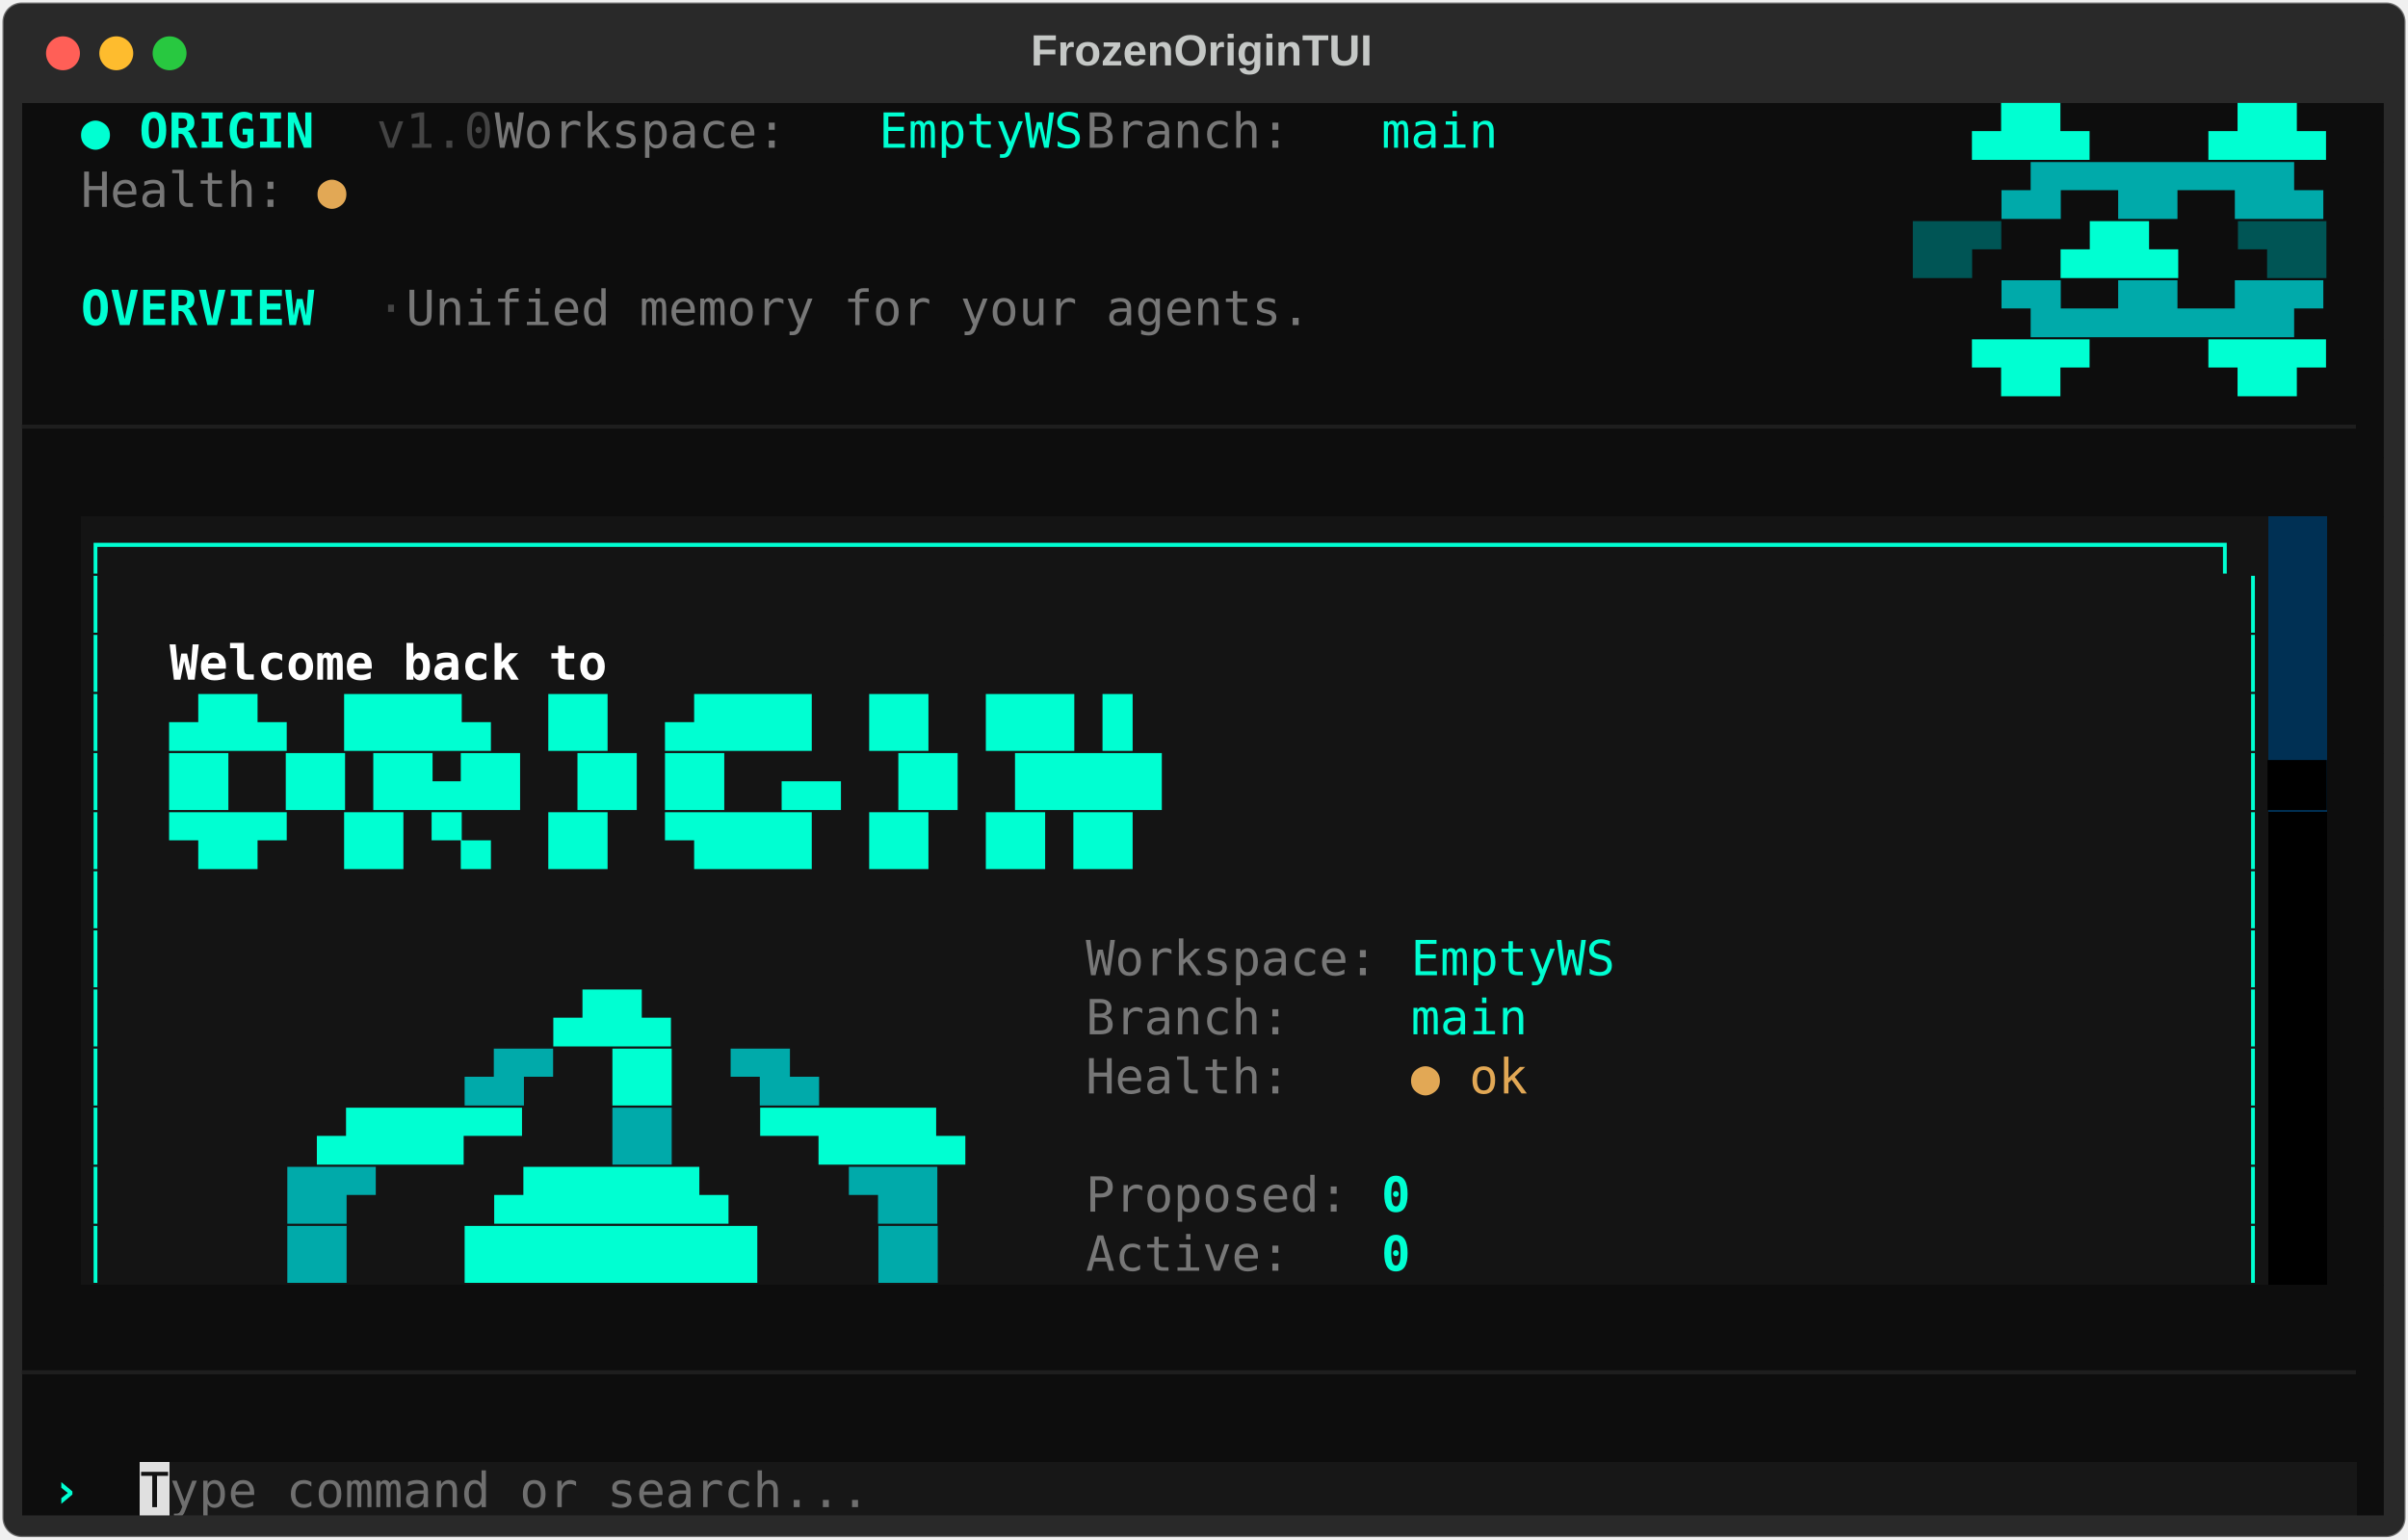
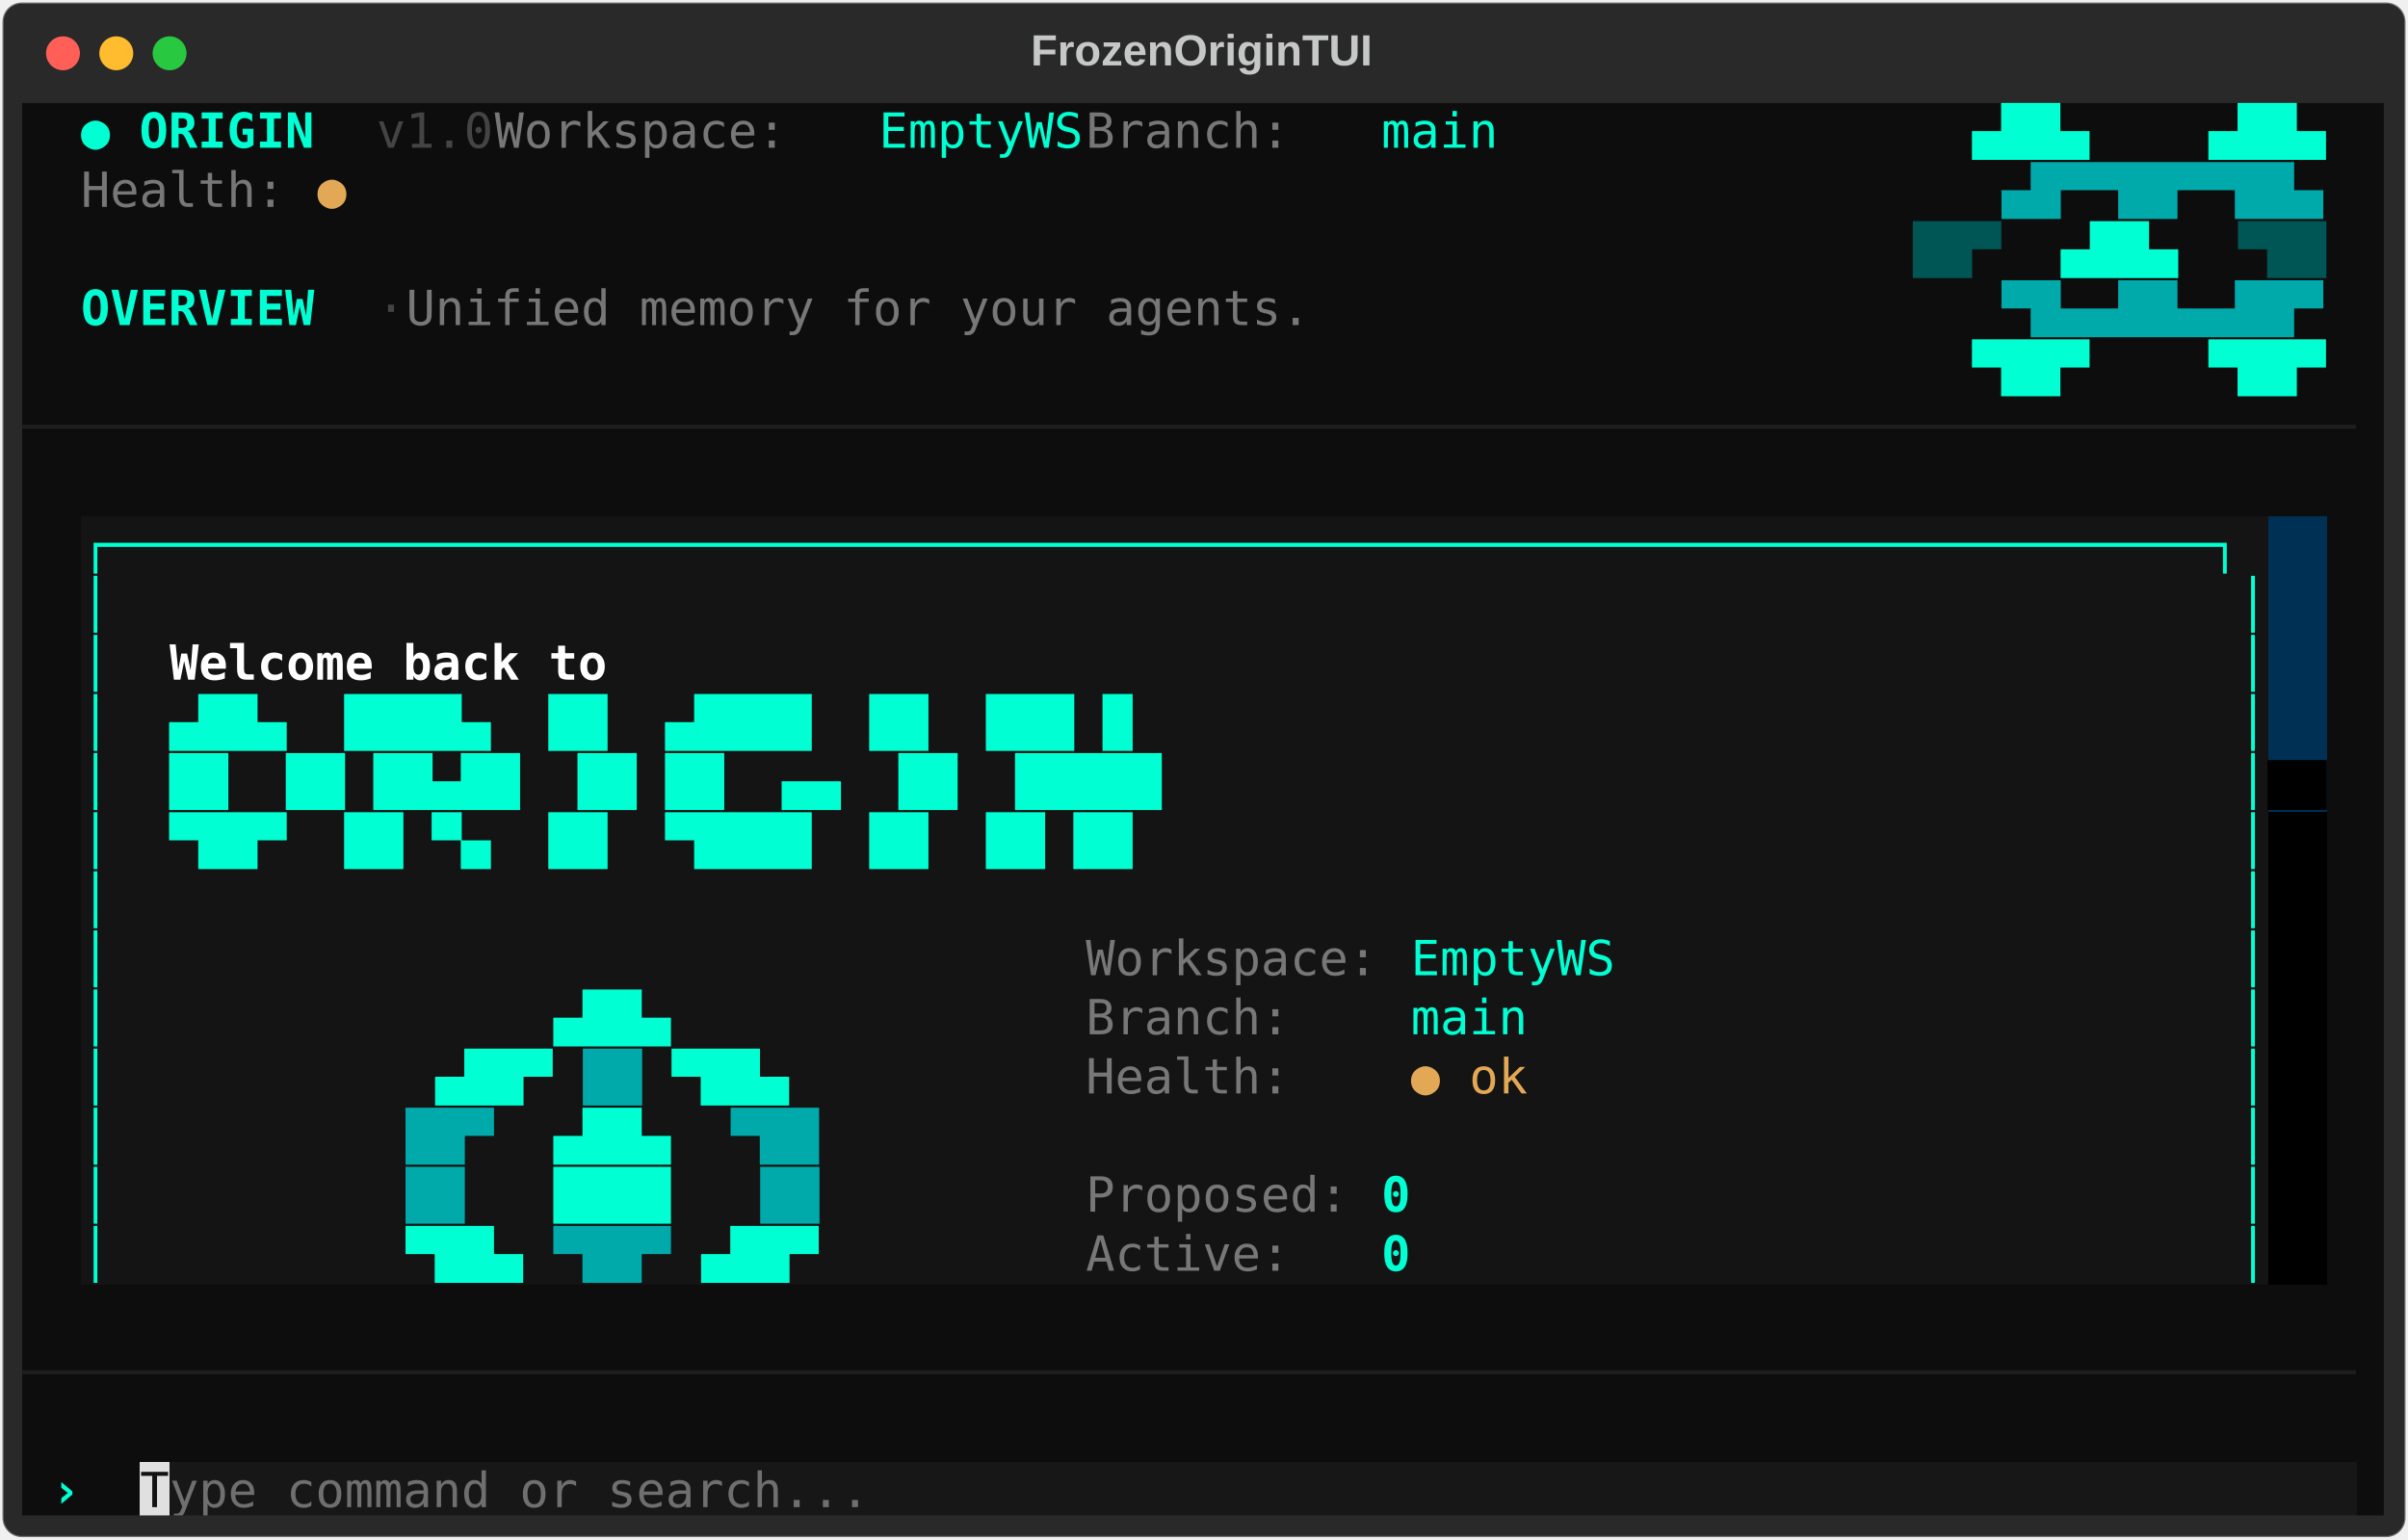
<svg xmlns="http://www.w3.org/2000/svg" class="rich-terminal" viewBox="0 0 994 635.6">
  <style>

    @font-face {
        font-family: "Fira Code";
        src: local("FiraCode-Regular"),
                url("https://cdnjs.cloudflare.com/ajax/libs/firacode/6.2.0/woff2/FiraCode-Regular.woff2") format("woff2"),
                url("https://cdnjs.cloudflare.com/ajax/libs/firacode/6.2.0/woff/FiraCode-Regular.woff") format("woff");
        font-style: normal;
        font-weight: 400;
    }
    @font-face {
        font-family: "Fira Code";
        src: local("FiraCode-Bold"),
                url("https://cdnjs.cloudflare.com/ajax/libs/firacode/6.2.0/woff2/FiraCode-Bold.woff2") format("woff2"),
                url("https://cdnjs.cloudflare.com/ajax/libs/firacode/6.2.0/woff/FiraCode-Bold.woff") format("woff");
        font-style: bold;
        font-weight: 700;
    }

    .terminal-matrix {
        font-family: Fira Code, monospace;
        font-size: 20px;
        line-height: 24.4px;
        font-variant-east-asian: full-width;
    }

    .terminal-title {
        font-size: 18px;
        font-weight: bold;
        font-family: arial;
    }

    .terminal-r1 { fill: #c5c8c6 }
.terminal-r2 { fill: #00ffd2;font-weight: bold }
.terminal-r3 { fill: #777777 }
.terminal-r4 { fill: #444444 }
.terminal-r5 { fill: #00ffd2 }
.terminal-r6 { fill: #e2a855 }
.terminal-r7 { fill: #00aaaa }
.terminal-r8 { fill: #005555 }
.terminal-r9 { fill: #1e1e1e }
.terminal-r10 { fill: #0d0d0d }
.terminal-r11 { fill: #ffffff;font-weight: bold }
.terminal-r12 { fill: #000000 }
.terminal-r13 { fill: #e0e0e0 }
.terminal-r14 { fill: #121212 }
.terminal-r15 { fill: #6f6f6f }
.terminal-r16 { fill: #ffffff }
    </style>
  <defs>
    <clipPath id="terminal-clip-terminal">
      <rect x="0" y="0" width="975.0" height="584.6" />
    </clipPath>
    <clipPath id="terminal-line-0">
      <rect x="0" y="1.5" width="976" height="24.65" />
    </clipPath>
    <clipPath id="terminal-line-1">
      <rect x="0" y="25.9" width="976" height="24.65" />
    </clipPath>
    <clipPath id="terminal-line-2">
      <rect x="0" y="50.3" width="976" height="24.65" />
    </clipPath>
    <clipPath id="terminal-line-3">
      <rect x="0" y="74.7" width="976" height="24.65" />
    </clipPath>
    <clipPath id="terminal-line-4">
      <rect x="0" y="99.1" width="976" height="24.65" />
    </clipPath>
    <clipPath id="terminal-line-5">
      <rect x="0" y="123.5" width="976" height="24.65" />
    </clipPath>
    <clipPath id="terminal-line-6">
      <rect x="0" y="147.9" width="976" height="24.65" />
    </clipPath>
    <clipPath id="terminal-line-7">
      <rect x="0" y="172.3" width="976" height="24.65" />
    </clipPath>
    <clipPath id="terminal-line-8">
      <rect x="0" y="196.7" width="976" height="24.65" />
    </clipPath>
    <clipPath id="terminal-line-9">
      <rect x="0" y="221.1" width="976" height="24.65" />
    </clipPath>
    <clipPath id="terminal-line-10">
      <rect x="0" y="245.5" width="976" height="24.65" />
    </clipPath>
    <clipPath id="terminal-line-11">
      <rect x="0" y="269.9" width="976" height="24.65" />
    </clipPath>
    <clipPath id="terminal-line-12">
      <rect x="0" y="294.3" width="976" height="24.65" />
    </clipPath>
    <clipPath id="terminal-line-13">
      <rect x="0" y="318.7" width="976" height="24.65" />
    </clipPath>
    <clipPath id="terminal-line-14">
      <rect x="0" y="343.1" width="976" height="24.65" />
    </clipPath>
    <clipPath id="terminal-line-15">
      <rect x="0" y="367.5" width="976" height="24.65" />
    </clipPath>
    <clipPath id="terminal-line-16">
      <rect x="0" y="391.9" width="976" height="24.65" />
    </clipPath>
    <clipPath id="terminal-line-17">
      <rect x="0" y="416.3" width="976" height="24.65" />
    </clipPath>
    <clipPath id="terminal-line-18">
      <rect x="0" y="440.7" width="976" height="24.65" />
    </clipPath>
    <clipPath id="terminal-line-19">
      <rect x="0" y="465.1" width="976" height="24.65" />
    </clipPath>
    <clipPath id="terminal-line-20">
      <rect x="0" y="489.5" width="976" height="24.65" />
    </clipPath>
    <clipPath id="terminal-line-21">
      <rect x="0" y="513.9" width="976" height="24.65" />
    </clipPath>
    <clipPath id="terminal-line-22">
      <rect x="0" y="538.3" width="976" height="24.65" />
    </clipPath>
  </defs>
  <rect fill="#292929" stroke="rgba(255,255,255,0.35)" stroke-width="1" x="1" y="1" width="992" height="633.6" rx="8" />
  <text class="terminal-title" fill="#c5c8c6" text-anchor="middle" x="496" y="27">FrozenOriginTUI</text>
  <g transform="translate(26,22)">
    <circle cx="0" cy="0" r="7" fill="#ff5f57" />
    <circle cx="22" cy="0" r="7" fill="#febc2e" />
    <circle cx="44" cy="0" r="7" fill="#28c840" />
  </g>
  <g transform="translate(9, 41)" clip-path="url(#terminal-clip-terminal)">
    <rect fill="#0d0d0d" x="0" y="1.5" width="24.4" height="24.65" shape-rendering="crispEdges" />
    <rect fill="#0d0d0d" x="24.4" y="1.5" width="97.6" height="24.65" shape-rendering="crispEdges" />
    <rect fill="#0d0d0d" x="122" y="1.5" width="24.4" height="24.65" shape-rendering="crispEdges" />
    <rect fill="#0d0d0d" x="146.4" y="1.5" width="48.8" height="24.65" shape-rendering="crispEdges" />
    <rect fill="#0d0d0d" x="195.2" y="1.5" width="158.6" height="24.65" shape-rendering="crispEdges" />
    <rect fill="#0d0d0d" x="353.8" y="1.5" width="85.4" height="24.65" shape-rendering="crispEdges" />
    <rect fill="#0d0d0d" x="439.2" y="1.5" width="122" height="24.65" shape-rendering="crispEdges" />
    <rect fill="#0d0d0d" x="561.2" y="1.5" width="48.8" height="24.65" shape-rendering="crispEdges" />
    <rect fill="#0d0d0d" x="610" y="1.5" width="195.2" height="24.65" shape-rendering="crispEdges" />
    <rect fill="#0d0d0d" x="805.2" y="1.5" width="48.8" height="24.65" shape-rendering="crispEdges" />
    <rect fill="#0d0d0d" x="854" y="1.5" width="48.8" height="24.65" shape-rendering="crispEdges" />
    <rect fill="#0d0d0d" x="902.8" y="1.5" width="48.8" height="24.65" shape-rendering="crispEdges" />
    <rect fill="#0d0d0d" x="951.6" y="1.5" width="24.4" height="24.65" shape-rendering="crispEdges" />
    <rect fill="#0d0d0d" x="0" y="25.9" width="24.4" height="24.65" shape-rendering="crispEdges" />
    <rect fill="#0d0d0d" x="24.4" y="25.9" width="97.6" height="24.65" shape-rendering="crispEdges" />
    <rect fill="#0d0d0d" x="122" y="25.9" width="12.2" height="24.65" shape-rendering="crispEdges" />
    <rect fill="#0d0d0d" x="134.2" y="25.9" width="683.2" height="24.65" shape-rendering="crispEdges" />
    <rect fill="#0d0d0d" x="817.4" y="25.9" width="134.2" height="24.65" shape-rendering="crispEdges" />
    <rect fill="#0d0d0d" x="951.6" y="25.9" width="24.4" height="24.65" shape-rendering="crispEdges" />
    <rect fill="#0d0d0d" x="0" y="50.3" width="24.4" height="24.65" shape-rendering="crispEdges" />
    <rect fill="#0d0d0d" x="24.4" y="50.3" width="756.4" height="24.65" shape-rendering="crispEdges" />
    <rect fill="#0d0d0d" x="780.8" y="50.3" width="36.6" height="24.65" shape-rendering="crispEdges" />
    <rect fill="#0d0d0d" x="817.4" y="50.3" width="24.4" height="24.65" shape-rendering="crispEdges" />
    <rect fill="#0d0d0d" x="841.8" y="50.3" width="48.8" height="24.65" shape-rendering="crispEdges" />
    <rect fill="#0d0d0d" x="890.6" y="50.3" width="24.4" height="24.65" shape-rendering="crispEdges" />
    <rect fill="#0d0d0d" x="915" y="50.3" width="36.6" height="24.65" shape-rendering="crispEdges" />
    <rect fill="#0d0d0d" x="951.6" y="50.3" width="24.4" height="24.65" shape-rendering="crispEdges" />
    <rect fill="#0d0d0d" x="0" y="74.7" width="24.4" height="24.65" shape-rendering="crispEdges" />
    <rect fill="#0d0d0d" x="24.4" y="74.7" width="97.6" height="24.65" shape-rendering="crispEdges" />
    <rect fill="#0d0d0d" x="122" y="74.7" width="24.4" height="24.65" shape-rendering="crispEdges" />
    <rect fill="#0d0d0d" x="146.4" y="74.7" width="12.2" height="24.65" shape-rendering="crispEdges" />
    <rect fill="#0d0d0d" x="158.6" y="74.7" width="658.8" height="24.65" shape-rendering="crispEdges" />
    <rect fill="#0d0d0d" x="817.4" y="74.7" width="134.2" height="24.65" shape-rendering="crispEdges" />
    <rect fill="#0d0d0d" x="951.6" y="74.7" width="24.4" height="24.65" shape-rendering="crispEdges" />
    <rect fill="#0d0d0d" x="0" y="99.1" width="24.4" height="24.65" shape-rendering="crispEdges" />
    <rect fill="#0d0d0d" x="24.4" y="99.1" width="780.8" height="24.65" shape-rendering="crispEdges" />
    <rect fill="#0d0d0d" x="805.2" y="99.1" width="48.8" height="24.65" shape-rendering="crispEdges" />
    <rect fill="#0d0d0d" x="854" y="99.1" width="48.8" height="24.65" shape-rendering="crispEdges" />
    <rect fill="#0d0d0d" x="902.8" y="99.1" width="48.8" height="24.65" shape-rendering="crispEdges" />
    <rect fill="#0d0d0d" x="951.6" y="99.1" width="24.4" height="24.65" shape-rendering="crispEdges" />
    <rect fill="#0d0d0d" x="0" y="123.5" width="976" height="24.65" shape-rendering="crispEdges" />
    <rect fill="#0d0d0d" x="0" y="147.9" width="976" height="24.65" shape-rendering="crispEdges" />
    <rect fill="#0d0d0d" x="0" y="172.3" width="24.4" height="24.65" shape-rendering="crispEdges" />
    <rect fill="#141414" x="24.4" y="172.3" width="902.8" height="24.65" shape-rendering="crispEdges" />
    <rect fill="#003054" x="927.2" y="172.3" width="24.4" height="24.65" shape-rendering="crispEdges" />
    <rect fill="#0d0d0d" x="951.6" y="172.3" width="24.4" height="24.65" shape-rendering="crispEdges" />
    <rect fill="#0d0d0d" x="0" y="196.7" width="24.4" height="24.65" shape-rendering="crispEdges" />
    <rect fill="#141414" x="24.4" y="196.7" width="12.2" height="24.65" shape-rendering="crispEdges" />
    <rect fill="#141414" x="36.6" y="196.7" width="878.4" height="24.65" shape-rendering="crispEdges" />
    <rect fill="#141414" x="915" y="196.7" width="12.2" height="24.65" shape-rendering="crispEdges" />
    <rect fill="#003054" x="927.2" y="196.7" width="24.4" height="24.65" shape-rendering="crispEdges" />
    <rect fill="#0d0d0d" x="951.6" y="196.7" width="24.4" height="24.65" shape-rendering="crispEdges" />
    <rect fill="#0d0d0d" x="0" y="221.1" width="24.4" height="24.65" shape-rendering="crispEdges" />
    <rect fill="#141414" x="24.4" y="221.1" width="12.2" height="24.65" shape-rendering="crispEdges" />
    <rect fill="#141414" x="36.6" y="221.1" width="24.4" height="24.65" shape-rendering="crispEdges" />
    <rect fill="#141414" x="61" y="221.1" width="183" height="24.65" shape-rendering="crispEdges" />
    <rect fill="#141414" x="244" y="221.1" width="671" height="24.65" shape-rendering="crispEdges" />
    <rect fill="#141414" x="915" y="221.1" width="12.2" height="24.65" shape-rendering="crispEdges" />
    <rect fill="#003054" x="927.2" y="221.1" width="24.4" height="24.65" shape-rendering="crispEdges" />
    <rect fill="#0d0d0d" x="951.6" y="221.1" width="24.4" height="24.65" shape-rendering="crispEdges" />
    <rect fill="#0d0d0d" x="0" y="245.5" width="24.4" height="24.65" shape-rendering="crispEdges" />
    <rect fill="#141414" x="24.4" y="245.5" width="12.2" height="24.65" shape-rendering="crispEdges" />
    <rect fill="#141414" x="36.6" y="245.5" width="24.4" height="24.65" shape-rendering="crispEdges" />
    <rect fill="#141414" x="61" y="245.5" width="414.8" height="24.65" shape-rendering="crispEdges" />
    <rect fill="#141414" x="475.8" y="245.5" width="439.2" height="24.65" shape-rendering="crispEdges" />
    <rect fill="#141414" x="915" y="245.5" width="12.2" height="24.65" shape-rendering="crispEdges" />
    <rect fill="#003054" x="927.2" y="245.5" width="24.4" height="24.65" shape-rendering="crispEdges" />
    <rect fill="#0d0d0d" x="951.6" y="245.5" width="24.4" height="24.65" shape-rendering="crispEdges" />
    <rect fill="#0d0d0d" x="0" y="269.9" width="24.4" height="24.65" shape-rendering="crispEdges" />
    <rect fill="#141414" x="24.4" y="269.9" width="12.2" height="24.65" shape-rendering="crispEdges" />
    <rect fill="#141414" x="36.6" y="269.9" width="24.4" height="24.65" shape-rendering="crispEdges" />
    <rect fill="#141414" x="61" y="269.9" width="414.8" height="24.65" shape-rendering="crispEdges" />
    <rect fill="#141414" x="475.8" y="269.9" width="439.2" height="24.65" shape-rendering="crispEdges" />
    <rect fill="#141414" x="915" y="269.9" width="12.2" height="24.65" shape-rendering="crispEdges" />
    <rect fill="#003054" x="927.2" y="269.9" width="24.4" height="24.65" shape-rendering="crispEdges" />
    <rect fill="#0d0d0d" x="951.6" y="269.9" width="24.4" height="24.65" shape-rendering="crispEdges" />
    <rect fill="#0d0d0d" x="0" y="294.3" width="24.4" height="24.65" shape-rendering="crispEdges" />
    <rect fill="#141414" x="24.4" y="294.3" width="12.2" height="24.65" shape-rendering="crispEdges" />
    <rect fill="#141414" x="36.6" y="294.3" width="24.4" height="24.65" shape-rendering="crispEdges" />
    <rect fill="#141414" x="61" y="294.3" width="414.8" height="24.65" shape-rendering="crispEdges" />
    <rect fill="#141414" x="475.8" y="294.3" width="439.2" height="24.65" shape-rendering="crispEdges" />
    <rect fill="#141414" x="915" y="294.3" width="12.2" height="24.65" shape-rendering="crispEdges" />
    <rect fill="#000000" x="927.2" y="294.3" width="24.4" height="24.65" shape-rendering="crispEdges" />
    <rect fill="#0d0d0d" x="951.6" y="294.3" width="24.4" height="24.65" shape-rendering="crispEdges" />
    <rect fill="#0d0d0d" x="0" y="318.7" width="24.4" height="24.65" shape-rendering="crispEdges" />
    <rect fill="#141414" x="24.4" y="318.7" width="12.2" height="24.65" shape-rendering="crispEdges" />
    <rect fill="#141414" x="36.6" y="318.7" width="878.4" height="24.65" shape-rendering="crispEdges" />
    <rect fill="#141414" x="915" y="318.7" width="12.2" height="24.65" shape-rendering="crispEdges" />
    <rect fill="#000000" x="927.2" y="318.7" width="24.4" height="24.65" shape-rendering="crispEdges" />
    <rect fill="#0d0d0d" x="951.6" y="318.7" width="24.4" height="24.65" shape-rendering="crispEdges" />
    <rect fill="#0d0d0d" x="0" y="343.1" width="24.4" height="24.65" shape-rendering="crispEdges" />
    <rect fill="#141414" x="24.4" y="343.1" width="12.2" height="24.65" shape-rendering="crispEdges" />
    <rect fill="#141414" x="36.6" y="343.1" width="24.4" height="24.65" shape-rendering="crispEdges" />
-     <rect fill="#141414" x="61" y="343.1" width="0" height="24.65" shape-rendering="crispEdges" />
-     <rect fill="#141414" x="61" y="343.1" width="329.4" height="24.65" shape-rendering="crispEdges" />
+     <rect fill="#141414" x="61" y="343.1" width="48.8" height="24.65" shape-rendering="crispEdges" />
+     <rect fill="#141414" x="109.8" y="343.1" width="0" height="24.65" shape-rendering="crispEdges" />
+     <rect fill="#141414" x="109.8" y="343.1" width="280.6" height="24.65" shape-rendering="crispEdges" />
    <rect fill="#141414" x="390.4" y="343.1" width="48.8" height="24.65" shape-rendering="crispEdges" />
    <rect fill="#141414" x="439.2" y="343.1" width="122" height="24.65" shape-rendering="crispEdges" />
    <rect fill="#141414" x="561.2" y="343.1" width="12.2" height="24.65" shape-rendering="crispEdges" />
    <rect fill="#141414" x="573.4" y="343.1" width="85.4" height="24.65" shape-rendering="crispEdges" />
    <rect fill="#141414" x="658.8" y="343.1" width="256.2" height="24.65" shape-rendering="crispEdges" />
    <rect fill="#141414" x="915" y="343.1" width="12.2" height="24.65" shape-rendering="crispEdges" />
    <rect fill="#000000" x="927.2" y="343.1" width="24.4" height="24.65" shape-rendering="crispEdges" />
    <rect fill="#0d0d0d" x="951.6" y="343.1" width="24.4" height="24.65" shape-rendering="crispEdges" />
    <rect fill="#0d0d0d" x="0" y="367.5" width="24.4" height="24.65" shape-rendering="crispEdges" />
    <rect fill="#141414" x="24.4" y="367.5" width="12.2" height="24.65" shape-rendering="crispEdges" />
    <rect fill="#141414" x="36.6" y="367.5" width="24.4" height="24.65" shape-rendering="crispEdges" />
-     <rect fill="#141414" x="61" y="367.5" width="158.6" height="24.65" shape-rendering="crispEdges" />
+     <rect fill="#141414" x="61" y="367.5" width="48.8" height="24.65" shape-rendering="crispEdges" />
+     <rect fill="#141414" x="109.8" y="367.5" width="109.8" height="24.65" shape-rendering="crispEdges" />
    <rect fill="#141414" x="219.6" y="367.5" width="48.8" height="24.65" shape-rendering="crispEdges" />
    <rect fill="#141414" x="268.4" y="367.5" width="122" height="24.65" shape-rendering="crispEdges" />
    <rect fill="#141414" x="390.4" y="367.5" width="48.8" height="24.65" shape-rendering="crispEdges" />
    <rect fill="#141414" x="439.2" y="367.5" width="85.4" height="24.65" shape-rendering="crispEdges" />
    <rect fill="#141414" x="524.6" y="367.5" width="48.8" height="24.65" shape-rendering="crispEdges" />
    <rect fill="#141414" x="573.4" y="367.5" width="48.8" height="24.65" shape-rendering="crispEdges" />
    <rect fill="#141414" x="622.2" y="367.5" width="292.8" height="24.65" shape-rendering="crispEdges" />
    <rect fill="#141414" x="915" y="367.5" width="12.2" height="24.65" shape-rendering="crispEdges" />
    <rect fill="#000000" x="927.2" y="367.5" width="24.4" height="24.65" shape-rendering="crispEdges" />
    <rect fill="#0d0d0d" x="951.6" y="367.5" width="24.4" height="24.65" shape-rendering="crispEdges" />
    <rect fill="#0d0d0d" x="0" y="391.9" width="24.4" height="24.65" shape-rendering="crispEdges" />
    <rect fill="#141414" x="24.4" y="391.9" width="12.2" height="24.65" shape-rendering="crispEdges" />
    <rect fill="#141414" x="36.6" y="391.9" width="24.4" height="24.65" shape-rendering="crispEdges" />
-     <rect fill="#141414" x="61" y="391.9" width="122" height="24.65" shape-rendering="crispEdges" />
-     <rect fill="#141414" x="183" y="391.9" width="36.6" height="24.65" shape-rendering="crispEdges" />
-     <rect fill="#141414" x="219.6" y="391.9" width="24.4" height="24.65" shape-rendering="crispEdges" />
-     <rect fill="#141414" x="244" y="391.9" width="24.4" height="24.65" shape-rendering="crispEdges" />
-     <rect fill="#141414" x="268.4" y="391.9" width="24.4" height="24.65" shape-rendering="crispEdges" />
-     <rect fill="#141414" x="292.8" y="391.9" width="36.6" height="24.65" shape-rendering="crispEdges" />
-     <rect fill="#141414" x="329.4" y="391.9" width="61" height="24.65" shape-rendering="crispEdges" />
+     <rect fill="#141414" x="61" y="391.9" width="48.8" height="24.65" shape-rendering="crispEdges" />
+     <rect fill="#141414" x="109.8" y="391.9" width="61" height="24.65" shape-rendering="crispEdges" />
+     <rect fill="#141414" x="170.8" y="391.9" width="48.8" height="24.65" shape-rendering="crispEdges" />
+     <rect fill="#141414" x="219.6" y="391.9" width="12.2" height="24.65" shape-rendering="crispEdges" />
+     <rect fill="#141414" x="231.8" y="391.9" width="24.4" height="24.65" shape-rendering="crispEdges" />
+     <rect fill="#141414" x="256.2" y="391.9" width="12.2" height="24.65" shape-rendering="crispEdges" />
+     <rect fill="#141414" x="268.4" y="391.9" width="48.8" height="24.65" shape-rendering="crispEdges" />
+     <rect fill="#141414" x="317.2" y="391.9" width="73.2" height="24.65" shape-rendering="crispEdges" />
    <rect fill="#141414" x="390.4" y="391.9" width="48.8" height="24.65" shape-rendering="crispEdges" />
    <rect fill="#141414" x="439.2" y="391.9" width="85.4" height="24.65" shape-rendering="crispEdges" />
    <rect fill="#141414" x="524.6" y="391.9" width="48.8" height="24.65" shape-rendering="crispEdges" />
    <rect fill="#141414" x="573.4" y="391.9" width="48.8" height="24.65" shape-rendering="crispEdges" />
    <rect fill="#141414" x="622.2" y="391.9" width="292.8" height="24.65" shape-rendering="crispEdges" />
    <rect fill="#141414" x="915" y="391.9" width="12.2" height="24.65" shape-rendering="crispEdges" />
    <rect fill="#000000" x="927.2" y="391.9" width="24.4" height="24.65" shape-rendering="crispEdges" />
    <rect fill="#0d0d0d" x="951.6" y="391.9" width="24.4" height="24.65" shape-rendering="crispEdges" />
    <rect fill="#0d0d0d" x="0" y="416.3" width="24.4" height="24.65" shape-rendering="crispEdges" />
    <rect fill="#141414" x="24.4" y="416.3" width="12.2" height="24.65" shape-rendering="crispEdges" />
    <rect fill="#141414" x="36.6" y="416.3" width="24.4" height="24.65" shape-rendering="crispEdges" />
-     <rect fill="#141414" x="61" y="416.3" width="61" height="24.65" shape-rendering="crispEdges" />
-     <rect fill="#141414" x="122" y="416.3" width="85.4" height="24.65" shape-rendering="crispEdges" />
-     <rect fill="#141414" x="207.4" y="416.3" width="36.6" height="24.65" shape-rendering="crispEdges" />
-     <rect fill="#141414" x="244" y="416.3" width="24.4" height="24.65" shape-rendering="crispEdges" />
-     <rect fill="#141414" x="268.4" y="416.3" width="36.6" height="24.65" shape-rendering="crispEdges" />
-     <rect fill="#141414" x="305" y="416.3" width="85.4" height="24.65" shape-rendering="crispEdges" />
+     <rect fill="#141414" x="61" y="416.3" width="48.8" height="24.65" shape-rendering="crispEdges" />
+     <rect fill="#141414" x="109.8" y="416.3" width="48.8" height="24.65" shape-rendering="crispEdges" />
+     <rect fill="#141414" x="158.6" y="416.3" width="36.6" height="24.65" shape-rendering="crispEdges" />
+     <rect fill="#141414" x="195.2" y="416.3" width="24.4" height="24.65" shape-rendering="crispEdges" />
+     <rect fill="#141414" x="219.6" y="416.3" width="48.8" height="24.65" shape-rendering="crispEdges" />
+     <rect fill="#141414" x="268.4" y="416.3" width="24.4" height="24.65" shape-rendering="crispEdges" />
+     <rect fill="#141414" x="292.8" y="416.3" width="36.6" height="24.65" shape-rendering="crispEdges" />
+     <rect fill="#141414" x="329.4" y="416.3" width="61" height="24.65" shape-rendering="crispEdges" />
    <rect fill="#141414" x="390.4" y="416.3" width="524.6" height="24.65" shape-rendering="crispEdges" />
    <rect fill="#141414" x="915" y="416.3" width="12.2" height="24.65" shape-rendering="crispEdges" />
    <rect fill="#000000" x="927.2" y="416.3" width="24.4" height="24.65" shape-rendering="crispEdges" />
    <rect fill="#0d0d0d" x="951.6" y="416.3" width="24.4" height="24.65" shape-rendering="crispEdges" />
    <rect fill="#0d0d0d" x="0" y="440.7" width="24.4" height="24.65" shape-rendering="crispEdges" />
    <rect fill="#141414" x="24.4" y="440.7" width="12.2" height="24.65" shape-rendering="crispEdges" />
    <rect fill="#141414" x="36.6" y="440.7" width="24.4" height="24.65" shape-rendering="crispEdges" />
    <rect fill="#141414" x="61" y="440.7" width="48.8" height="24.65" shape-rendering="crispEdges" />
-     <rect fill="#141414" x="109.8" y="440.7" width="36.6" height="24.65" shape-rendering="crispEdges" />
-     <rect fill="#141414" x="146.4" y="440.7" width="48.8" height="24.65" shape-rendering="crispEdges" />
-     <rect fill="#141414" x="195.2" y="440.7" width="97.6" height="24.65" shape-rendering="crispEdges" />
-     <rect fill="#141414" x="292.8" y="440.7" width="48.8" height="24.65" shape-rendering="crispEdges" />
-     <rect fill="#141414" x="341.6" y="440.7" width="36.6" height="24.65" shape-rendering="crispEdges" />
-     <rect fill="#141414" x="378.2" y="440.7" width="12.2" height="24.65" shape-rendering="crispEdges" />
+     <rect fill="#141414" x="109.8" y="440.7" width="48.8" height="24.65" shape-rendering="crispEdges" />
+     <rect fill="#141414" x="158.6" y="440.7" width="24.4" height="24.65" shape-rendering="crispEdges" />
+     <rect fill="#141414" x="183" y="440.7" width="36.6" height="24.65" shape-rendering="crispEdges" />
+     <rect fill="#141414" x="219.6" y="440.7" width="48.8" height="24.65" shape-rendering="crispEdges" />
+     <rect fill="#141414" x="268.4" y="440.7" width="36.6" height="24.65" shape-rendering="crispEdges" />
+     <rect fill="#141414" x="305" y="440.7" width="24.4" height="24.65" shape-rendering="crispEdges" />
+     <rect fill="#141414" x="329.4" y="440.7" width="61" height="24.65" shape-rendering="crispEdges" />
    <rect fill="#141414" x="390.4" y="440.7" width="48.8" height="24.65" shape-rendering="crispEdges" />
    <rect fill="#141414" x="439.2" y="440.7" width="109.8" height="24.65" shape-rendering="crispEdges" />
    <rect fill="#141414" x="549" y="440.7" width="12.2" height="24.65" shape-rendering="crispEdges" />
    <rect fill="#141414" x="561.2" y="440.7" width="12.2" height="24.65" shape-rendering="crispEdges" />
    <rect fill="#141414" x="573.4" y="440.7" width="341.6" height="24.65" shape-rendering="crispEdges" />
    <rect fill="#141414" x="915" y="440.7" width="12.2" height="24.65" shape-rendering="crispEdges" />
    <rect fill="#000000" x="927.2" y="440.7" width="24.4" height="24.65" shape-rendering="crispEdges" />
    <rect fill="#0d0d0d" x="951.6" y="440.7" width="24.4" height="24.65" shape-rendering="crispEdges" />
    <rect fill="#0d0d0d" x="0" y="465.1" width="24.4" height="24.65" shape-rendering="crispEdges" />
    <rect fill="#141414" x="24.4" y="465.1" width="12.2" height="24.65" shape-rendering="crispEdges" />
    <rect fill="#141414" x="36.6" y="465.1" width="24.4" height="24.65" shape-rendering="crispEdges" />
    <rect fill="#141414" x="61" y="465.1" width="48.8" height="24.65" shape-rendering="crispEdges" />
-     <rect fill="#141414" x="109.8" y="465.1" width="24.4" height="24.65" shape-rendering="crispEdges" />
-     <rect fill="#141414" x="134.2" y="465.1" width="48.8" height="24.65" shape-rendering="crispEdges" />
-     <rect fill="#141414" x="183" y="465.1" width="122" height="24.65" shape-rendering="crispEdges" />
-     <rect fill="#141414" x="305" y="465.1" width="48.8" height="24.65" shape-rendering="crispEdges" />
-     <rect fill="#141414" x="353.8" y="465.1" width="24.4" height="24.65" shape-rendering="crispEdges" />
-     <rect fill="#141414" x="378.2" y="465.1" width="12.2" height="24.65" shape-rendering="crispEdges" />
+     <rect fill="#141414" x="109.8" y="465.1" width="48.8" height="24.65" shape-rendering="crispEdges" />
+     <rect fill="#141414" x="158.6" y="465.1" width="48.8" height="24.65" shape-rendering="crispEdges" />
+     <rect fill="#141414" x="207.4" y="465.1" width="12.2" height="24.65" shape-rendering="crispEdges" />
+     <rect fill="#141414" x="219.6" y="465.1" width="48.8" height="24.65" shape-rendering="crispEdges" />
+     <rect fill="#141414" x="268.4" y="465.1" width="12.2" height="24.65" shape-rendering="crispEdges" />
+     <rect fill="#141414" x="280.6" y="465.1" width="48.8" height="24.65" shape-rendering="crispEdges" />
+     <rect fill="#141414" x="329.4" y="465.1" width="61" height="24.65" shape-rendering="crispEdges" />
    <rect fill="#141414" x="390.4" y="465.1" width="48.8" height="24.65" shape-rendering="crispEdges" />
    <rect fill="#141414" x="439.2" y="465.1" width="85.4" height="24.65" shape-rendering="crispEdges" />
    <rect fill="#141414" x="524.6" y="465.1" width="36.6" height="24.65" shape-rendering="crispEdges" />
    <rect fill="#141414" x="561.2" y="465.1" width="12.2" height="24.65" shape-rendering="crispEdges" />
    <rect fill="#141414" x="573.4" y="465.1" width="341.6" height="24.65" shape-rendering="crispEdges" />
    <rect fill="#141414" x="915" y="465.1" width="12.2" height="24.65" shape-rendering="crispEdges" />
    <rect fill="#000000" x="927.2" y="465.1" width="24.4" height="24.65" shape-rendering="crispEdges" />
    <rect fill="#0d0d0d" x="951.6" y="465.1" width="24.4" height="24.65" shape-rendering="crispEdges" />
    <rect fill="#0d0d0d" x="0" y="489.5" width="976" height="24.65" shape-rendering="crispEdges" />
    <rect fill="#0d0d0d" x="0" y="513.9" width="976" height="24.65" shape-rendering="crispEdges" />
    <rect fill="#0d0d0d" x="0" y="538.3" width="976" height="24.65" shape-rendering="crispEdges" />
    <rect fill="#0d0d0d" x="0" y="562.7" width="12.2" height="24.65" shape-rendering="crispEdges" />
    <rect fill="#0d0d0d" x="12.2" y="562.7" width="36.6" height="24.65" shape-rendering="crispEdges" />
    <rect fill="#e0e0e0" x="48.8" y="562.7" width="12.2" height="24.65" shape-rendering="crispEdges" />
    <rect fill="#171717" x="61" y="562.7" width="292.8" height="24.65" shape-rendering="crispEdges" />
    <rect fill="#171717" x="353.8" y="562.7" width="610" height="24.65" shape-rendering="crispEdges" />
    <rect fill="#0d0d0d" x="963.8" y="562.7" width="12.2" height="24.65" shape-rendering="crispEdges" />
    <g class="terminal-matrix">
      <text class="terminal-r2" x="24.4" y="20" textLength="97.6" clip-path="url(#terminal-line-0)">● ORIGIN</text>
      <text class="terminal-r4" x="146.4" y="20" textLength="48.8" clip-path="url(#terminal-line-0)">v1.0</text>
      <text class="terminal-r3" x="195.2" y="20" textLength="158.6" clip-path="url(#terminal-line-0)">  Workspace: </text>
      <text class="terminal-r5" x="353.8" y="20" textLength="85.4" clip-path="url(#terminal-line-0)">EmptyWS</text>
      <text class="terminal-r3" x="439.2" y="20" textLength="122" clip-path="url(#terminal-line-0)">  Branch: </text>
      <text class="terminal-r5" x="561.2" y="20" textLength="48.8" clip-path="url(#terminal-line-0)">main</text>
      <text class="terminal-r5" x="805.2" y="20" textLength="48.8" clip-path="url(#terminal-line-0)">▄██▄</text>
      <text class="terminal-r5" x="902.8" y="20" textLength="48.8" clip-path="url(#terminal-line-0)">▄██▄</text>
      <text class="terminal-r1" x="976" y="20" textLength="12.2" clip-path="url(#terminal-line-0)">
</text>
      <text class="terminal-r3" x="24.4" y="44.4" textLength="97.6" clip-path="url(#terminal-line-1)">Health: </text>
      <text class="terminal-r6" x="122" y="44.4" textLength="12.2" clip-path="url(#terminal-line-1)">●</text>
      <text class="terminal-r7" x="817.4" y="44.4" textLength="134.2" clip-path="url(#terminal-line-1)">▄█▀▀██▀▀██▄</text>
      <text class="terminal-r1" x="976" y="44.4" textLength="12.2" clip-path="url(#terminal-line-1)">
</text>
      <text class="terminal-r8" x="780.8" y="68.8" textLength="36.6" clip-path="url(#terminal-line-2)">██▀</text>
      <text class="terminal-r5" x="841.8" y="68.8" textLength="48.8" clip-path="url(#terminal-line-2)">▄██▄</text>
      <text class="terminal-r8" x="915" y="68.8" textLength="36.6" clip-path="url(#terminal-line-2)">▀██</text>
      <text class="terminal-r1" x="976" y="68.8" textLength="12.2" clip-path="url(#terminal-line-2)">
</text>
      <text class="terminal-r2" x="24.4" y="93.2" textLength="97.6" clip-path="url(#terminal-line-3)">OVERVIEW</text>
      <text class="terminal-r4" x="146.4" y="93.2" textLength="12.2" clip-path="url(#terminal-line-3)">·</text>
      <text class="terminal-r3" x="158.6" y="93.2" textLength="658.8" clip-path="url(#terminal-line-3)">  Unified memory for your agents.                     </text>
      <text class="terminal-r7" x="817.4" y="93.2" textLength="134.2" clip-path="url(#terminal-line-3)">▀█▄▄██▄▄██▀</text>
      <text class="terminal-r1" x="976" y="93.2" textLength="12.2" clip-path="url(#terminal-line-3)">
</text>
      <text class="terminal-r5" x="805.2" y="117.6" textLength="48.8" clip-path="url(#terminal-line-4)">▀██▀</text>
      <text class="terminal-r5" x="902.8" y="117.6" textLength="48.8" clip-path="url(#terminal-line-4)">▀██▀</text>
      <text class="terminal-r1" x="976" y="117.6" textLength="12.2" clip-path="url(#terminal-line-4)">
</text>
      <text class="terminal-r9" x="0" y="142" textLength="976" clip-path="url(#terminal-line-5)">────────────────────────────────────────────────────────────────────────────────</text>
      <text class="terminal-r1" x="976" y="142" textLength="12.2" clip-path="url(#terminal-line-5)">
</text>
      <text class="terminal-r1" x="976" y="166.4" textLength="12.2" clip-path="url(#terminal-line-6)">
</text>
      <text class="terminal-r5" x="24.4" y="190.8" textLength="902.8" clip-path="url(#terminal-line-7)">┌────────────────────────────────────────────────────────────────────────┐</text>
      <text class="terminal-r1" x="976" y="190.8" textLength="12.2" clip-path="url(#terminal-line-7)">
</text>
      <text class="terminal-r5" x="24.4" y="215.2" textLength="12.2" clip-path="url(#terminal-line-8)">│</text>
      <text class="terminal-r5" x="915" y="215.2" textLength="12.2" clip-path="url(#terminal-line-8)">│</text>
      <text class="terminal-r1" x="976" y="215.2" textLength="12.2" clip-path="url(#terminal-line-8)">
</text>
      <text class="terminal-r5" x="24.4" y="239.6" textLength="12.2" clip-path="url(#terminal-line-9)">│</text>
      <text class="terminal-r11" x="61" y="239.6" textLength="183" clip-path="url(#terminal-line-9)">Welcome back to</text>
      <text class="terminal-r5" x="915" y="239.6" textLength="12.2" clip-path="url(#terminal-line-9)">│</text>
      <text class="terminal-r1" x="976" y="239.6" textLength="12.2" clip-path="url(#terminal-line-9)">
</text>
      <text class="terminal-r5" x="24.4" y="264" textLength="12.2" clip-path="url(#terminal-line-10)">│</text>
      <text class="terminal-r2" x="61" y="264" textLength="414.8" clip-path="url(#terminal-line-10)"> ▄██▄  ████▄  ██  ▄████  ██  ███ █</text>
      <text class="terminal-r5" x="915" y="264" textLength="12.2" clip-path="url(#terminal-line-10)">│</text>
      <text class="terminal-r1" x="976" y="264" textLength="12.2" clip-path="url(#terminal-line-10)">
</text>
      <text class="terminal-r5" x="24.4" y="288.4" textLength="12.2" clip-path="url(#terminal-line-11)">│</text>
      <text class="terminal-r2" x="61" y="288.4" textLength="414.8" clip-path="url(#terminal-line-11)">██  ██ ██▄██  ██ ██  ▄▄  ██  █████</text>
      <text class="terminal-r5" x="915" y="288.4" textLength="12.2" clip-path="url(#terminal-line-11)">│</text>
      <text class="terminal-r12" x="927.2" y="288.4" textLength="24.4" clip-path="url(#terminal-line-11)">▇▇</text>
      <text class="terminal-r1" x="976" y="288.4" textLength="12.2" clip-path="url(#terminal-line-11)">
</text>
      <text class="terminal-r5" x="24.4" y="312.8" textLength="12.2" clip-path="url(#terminal-line-12)">│</text>
      <text class="terminal-r2" x="61" y="312.8" textLength="414.8" clip-path="url(#terminal-line-12)"> ▀██▀  ██ ▀▄  ██  ▀████  ██  ██ ██</text>
      <text class="terminal-r5" x="915" y="312.8" textLength="12.2" clip-path="url(#terminal-line-12)">│</text>
      <text class="terminal-r1" x="976" y="312.8" textLength="12.2" clip-path="url(#terminal-line-12)">
</text>
      <text class="terminal-r5" x="24.4" y="337.2" textLength="12.2" clip-path="url(#terminal-line-13)">│</text>
      <text class="terminal-r5" x="915" y="337.2" textLength="12.2" clip-path="url(#terminal-line-13)">│</text>
      <text class="terminal-r1" x="976" y="337.2" textLength="12.2" clip-path="url(#terminal-line-13)">
</text>
      <text class="terminal-r5" x="24.4" y="361.6" textLength="12.2" clip-path="url(#terminal-line-14)">│</text>
      <text class="terminal-r3" x="439.2" y="361.6" textLength="122" clip-path="url(#terminal-line-14)">Workspace:</text>
      <text class="terminal-r5" x="573.4" y="361.6" textLength="85.4" clip-path="url(#terminal-line-14)">EmptyWS</text>
      <text class="terminal-r5" x="915" y="361.6" textLength="12.2" clip-path="url(#terminal-line-14)">│</text>
      <text class="terminal-r1" x="976" y="361.6" textLength="12.2" clip-path="url(#terminal-line-14)">
</text>
      <text class="terminal-r5" x="24.4" y="386" textLength="12.2" clip-path="url(#terminal-line-15)">│</text>
      <text class="terminal-r5" x="219.6" y="386" textLength="48.8" clip-path="url(#terminal-line-15)">▄██▄</text>
      <text class="terminal-r3" x="439.2" y="386" textLength="85.4" clip-path="url(#terminal-line-15)">Branch:</text>
      <text class="terminal-r5" x="573.4" y="386" textLength="48.8" clip-path="url(#terminal-line-15)">main</text>
      <text class="terminal-r5" x="915" y="386" textLength="12.2" clip-path="url(#terminal-line-15)">│</text>
      <text class="terminal-r1" x="976" y="386" textLength="12.2" clip-path="url(#terminal-line-15)">
</text>
      <text class="terminal-r5" x="24.4" y="410.4" textLength="12.2" clip-path="url(#terminal-line-16)">│</text>
-       <text class="terminal-r7" x="183" y="410.4" textLength="36.6" clip-path="url(#terminal-line-16)">▄█▀</text>
-       <text class="terminal-r5" x="244" y="410.4" textLength="24.4" clip-path="url(#terminal-line-16)">██</text>
-       <text class="terminal-r7" x="292.8" y="410.4" textLength="36.6" clip-path="url(#terminal-line-16)">▀█▄</text>
+       <text class="terminal-r5" x="170.8" y="410.4" textLength="48.8" clip-path="url(#terminal-line-16)">▄██▀</text>
+       <text class="terminal-r7" x="231.8" y="410.4" textLength="24.4" clip-path="url(#terminal-line-16)">██</text>
+       <text class="terminal-r5" x="268.4" y="410.4" textLength="48.8" clip-path="url(#terminal-line-16)">▀██▄</text>
      <text class="terminal-r3" x="439.2" y="410.4" textLength="85.4" clip-path="url(#terminal-line-16)">Health:</text>
      <text class="terminal-r6" x="573.4" y="410.4" textLength="48.8" clip-path="url(#terminal-line-16)">● ok</text>
      <text class="terminal-r5" x="915" y="410.4" textLength="12.2" clip-path="url(#terminal-line-16)">│</text>
      <text class="terminal-r1" x="976" y="410.4" textLength="12.2" clip-path="url(#terminal-line-16)">
</text>
      <text class="terminal-r5" x="24.4" y="434.8" textLength="12.2" clip-path="url(#terminal-line-17)">│</text>
-       <text class="terminal-r5" x="122" y="434.8" textLength="85.4" clip-path="url(#terminal-line-17)">▄████▀▀</text>
-       <text class="terminal-r7" x="244" y="434.8" textLength="24.4" clip-path="url(#terminal-line-17)">██</text>
-       <text class="terminal-r5" x="305" y="434.8" textLength="85.4" clip-path="url(#terminal-line-17)">▀▀████▄</text>
+       <text class="terminal-r7" x="158.6" y="434.8" textLength="36.6" clip-path="url(#terminal-line-17)">██▀</text>
+       <text class="terminal-r5" x="219.6" y="434.8" textLength="48.8" clip-path="url(#terminal-line-17)">▄██▄</text>
+       <text class="terminal-r7" x="292.8" y="434.8" textLength="36.6" clip-path="url(#terminal-line-17)">▀██</text>
      <text class="terminal-r5" x="915" y="434.8" textLength="12.2" clip-path="url(#terminal-line-17)">│</text>
      <text class="terminal-r1" x="976" y="434.8" textLength="12.2" clip-path="url(#terminal-line-17)">
</text>
      <text class="terminal-r5" x="24.4" y="459.2" textLength="12.2" clip-path="url(#terminal-line-18)">│</text>
-       <text class="terminal-r7" x="109.8" y="459.2" textLength="36.6" clip-path="url(#terminal-line-18)">██▀</text>
-       <text class="terminal-r5" x="195.2" y="459.2" textLength="97.6" clip-path="url(#terminal-line-18)">▄██████▄</text>
-       <text class="terminal-r7" x="341.6" y="459.2" textLength="36.6" clip-path="url(#terminal-line-18)">▀██</text>
+       <text class="terminal-r7" x="158.6" y="459.2" textLength="24.4" clip-path="url(#terminal-line-18)">██</text>
+       <text class="terminal-r5" x="219.6" y="459.2" textLength="48.8" clip-path="url(#terminal-line-18)">████</text>
+       <text class="terminal-r7" x="305" y="459.2" textLength="24.4" clip-path="url(#terminal-line-18)">██</text>
      <text class="terminal-r3" x="439.2" y="459.2" textLength="109.8" clip-path="url(#terminal-line-18)">Proposed:</text>
      <text class="terminal-r2" x="561.2" y="459.2" textLength="12.2" clip-path="url(#terminal-line-18)">0</text>
      <text class="terminal-r5" x="915" y="459.2" textLength="12.2" clip-path="url(#terminal-line-18)">│</text>
      <text class="terminal-r1" x="976" y="459.2" textLength="12.2" clip-path="url(#terminal-line-18)">
</text>
      <text class="terminal-r5" x="24.4" y="483.6" textLength="12.2" clip-path="url(#terminal-line-19)">│</text>
-       <text class="terminal-r7" x="109.8" y="483.6" textLength="24.4" clip-path="url(#terminal-line-19)">██</text>
-       <text class="terminal-r5" x="183" y="483.6" textLength="122" clip-path="url(#terminal-line-19)">██████████</text>
-       <text class="terminal-r7" x="353.8" y="483.6" textLength="24.4" clip-path="url(#terminal-line-19)">██</text>
+       <text class="terminal-r5" x="158.6" y="483.6" textLength="48.8" clip-path="url(#terminal-line-19)">▀██▄</text>
+       <text class="terminal-r7" x="219.6" y="483.6" textLength="48.8" clip-path="url(#terminal-line-19)">▀██▀</text>
+       <text class="terminal-r5" x="280.6" y="483.6" textLength="48.8" clip-path="url(#terminal-line-19)">▄██▀</text>
      <text class="terminal-r3" x="439.2" y="483.6" textLength="85.4" clip-path="url(#terminal-line-19)">Active:</text>
      <text class="terminal-r2" x="561.2" y="483.6" textLength="12.2" clip-path="url(#terminal-line-19)">0</text>
      <text class="terminal-r5" x="915" y="483.6" textLength="12.2" clip-path="url(#terminal-line-19)">│</text>
      <text class="terminal-r1" x="976" y="483.6" textLength="12.2" clip-path="url(#terminal-line-19)">
</text>
      <text class="terminal-r1" x="976" y="508" textLength="12.2" clip-path="url(#terminal-line-20)">
</text>
      <text class="terminal-r9" x="0" y="532.4" textLength="976" clip-path="url(#terminal-line-21)">────────────────────────────────────────────────────────────────────────────────</text>
      <text class="terminal-r1" x="976" y="532.4" textLength="12.2" clip-path="url(#terminal-line-21)">
</text>
      <text class="terminal-r1" x="976" y="556.8" textLength="12.2" clip-path="url(#terminal-line-22)">
</text>
      <text class="terminal-r2" x="12.2" y="581.2" textLength="36.6" clip-path="url(#terminal-line-23)"> › </text>
      <text class="terminal-r14" x="48.8" y="581.2" textLength="12.2" clip-path="url(#terminal-line-23)">T</text>
      <text class="terminal-r15" x="61" y="581.2" textLength="292.8" clip-path="url(#terminal-line-23)">ype command or search...</text>
    </g>
  </g>
</svg>
